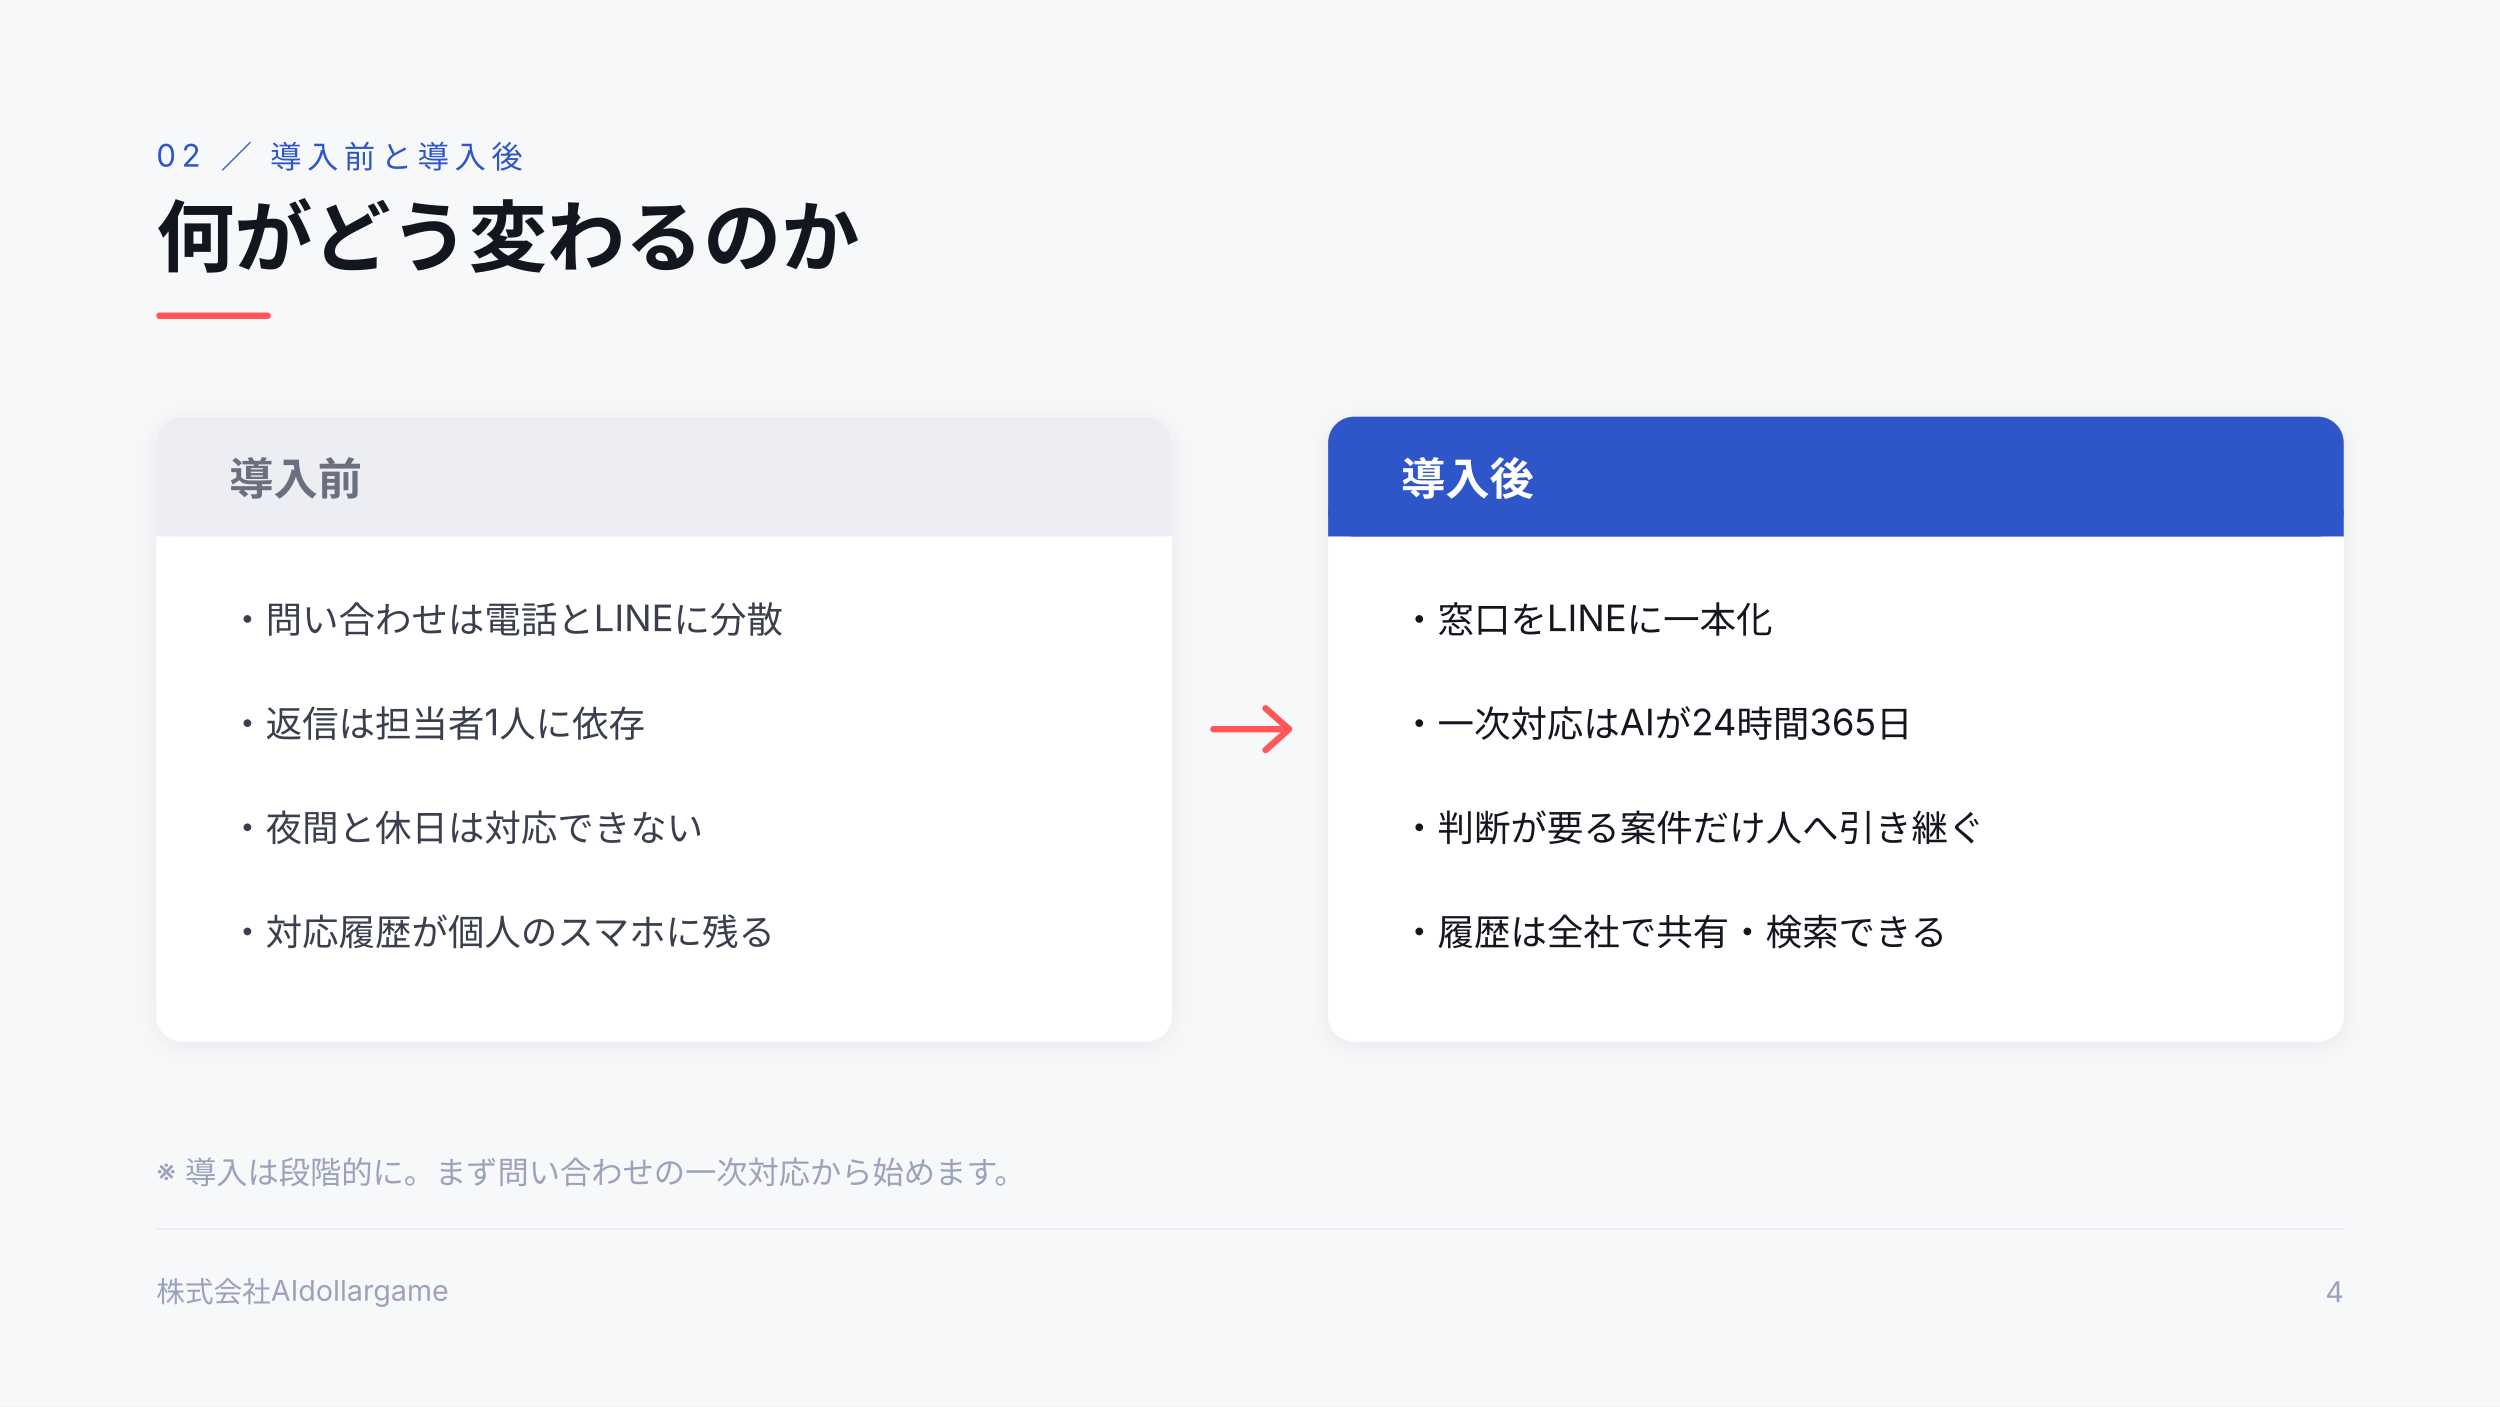
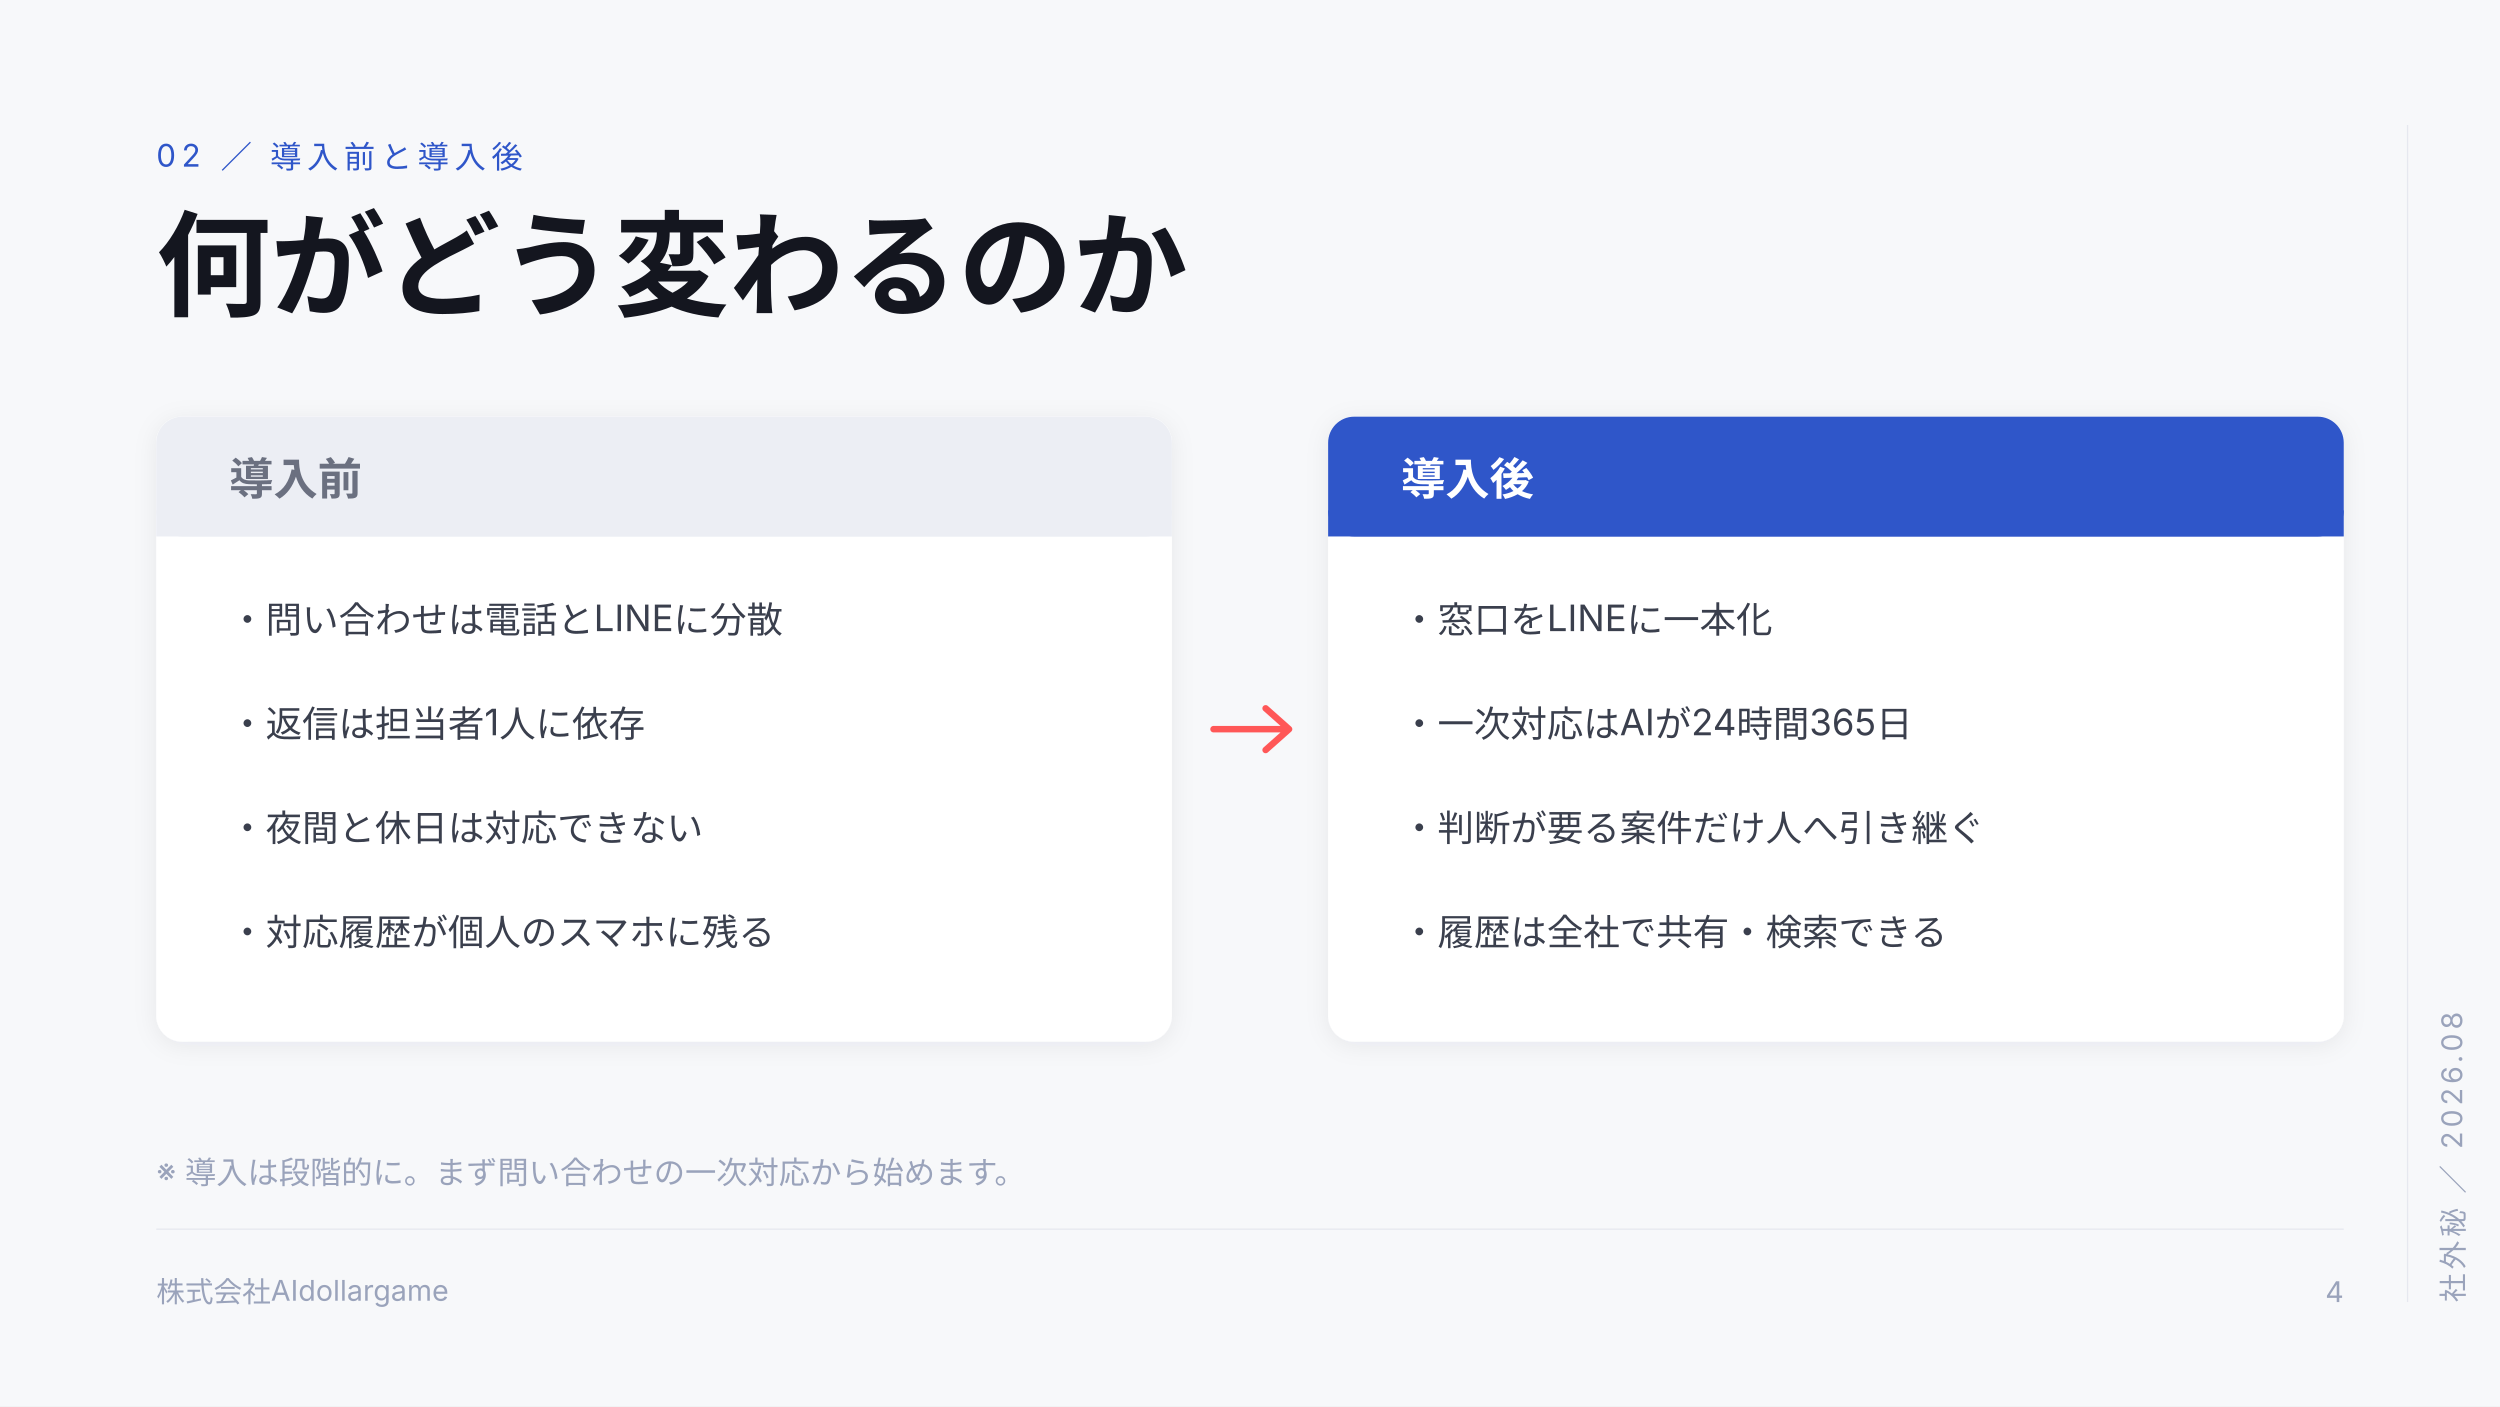
<svg xmlns="http://www.w3.org/2000/svg" viewBox="0 0 1920 1080" width="1920" height="1080" font-family="-apple-system, BlinkMacSystemFont, 'Hiragino Sans', 'Hiragino Kaku Gothic ProN', 'Yu Gothic Medium', Meiryo, sans-serif">
  <defs>
    <filter id="card2" x="-10%" y="-10%" width="120%" height="130%">
      <feDropShadow dx="0" dy="3" stdDeviation="9" flood-color="#141e46" flood-opacity="0.07" />
    </filter>
  </defs>
  <rect width="1920" height="1080" fill="#f7f8fa" />
  <text data-edit="kicker" x="120" y="128" font-size="24" fill="#2f56c9" letter-spacing="0.18em">02 ／ 導入前と導入後</text>
-   <text data-edit="title" x="120" y="204" font-size="60" font-weight="700" fill="#14161f">何がどう変わるのか</text>
-   <rect x="120" y="240" width="88" height="5" rx="2.5" fill="#ff5757" />
+   <text data-edit="title" x="120" y="236" font-size="88" font-weight="700" fill="#14161f">何がどう変わるのか</text>
  <rect x="120" y="320" width="780" height="480" rx="20" fill="#ffffff" filter="url(#card2)" />
  <rect x="120" y="320" width="780" height="92" rx="20" fill="#eceef4" />
  <rect x="120" y="392" width="780" height="20" fill="#eceef4" />
  <text data-edit="left-head" x="176" y="380" font-size="34" font-weight="700" fill="#6b7080">導入前</text>
  <g data-edit="left-items" font-size="28" fill="#3a3f4d">
    <text x="176" y="486">・問い合わせは電話とLINEに分散</text>
    <text x="176" y="566">・返信は担当者1人に依存</text>
    <text x="176" y="646">・夜間と休日は対応できない</text>
    <text x="176" y="726">・対応履歴が個人のスマホに残る</text>
  </g>
  <path d="M932 560 L 988 560 M 972 544 L 990 560 L 972 576" fill="none" stroke="#ff5757" stroke-width="5" stroke-linecap="round" stroke-linejoin="round" />
  <rect x="1020" y="320" width="780" height="480" rx="20" fill="#ffffff" filter="url(#card2)" />
  <rect x="1020" y="320" width="780" height="92" rx="20" fill="#2f56c9" />
  <rect x="1020" y="392" width="780" height="20" fill="#2f56c9" />
  <text data-edit="right-head" x="1076" y="380" font-size="34" font-weight="700" fill="#ffffff">導入後</text>
-   <g data-edit="right-items" font-size="28" fill="#14161f">
+   <g data-edit="right-items" font-size="28" fill="#3a3f4d">
    <text x="1076" y="486">・窓口をLINEに一本化</text>
    <text x="1076" y="566">・一次対応はAIが24時間365日</text>
    <text x="1076" y="646">・判断が要る案件だけ人へ引き継ぐ</text>
    <text x="1076" y="726">・履歴は全社で共有・検索できる</text>
  </g>
  <text data-edit="note" x="120" y="908" font-size="24" fill="#9aa3bb">※ 導入は段階的に。まず問い合わせの一次対応から始めます。</text>
  <line x1="120" y1="944" x2="1800" y2="944" stroke="#e6e8ef" stroke-width="1" />
  <text x="120" y="1000" font-size="22" fill="#9aa3bb">株式会社AIdollargame</text>
  <text data-edit="pageno" x="1800" y="1000" font-size="22" fill="#9aa3bb" text-anchor="end">4</text>
+   <line x1="1849" y1="96" x2="1849" y2="1000" stroke="#e6e8ef" stroke-width="1" />
+   <text data-edit="sidebar" transform="rotate(-90 1892 1000)" x="1892" y="1000" font-size="22" fill="#9aa3bb" letter-spacing="0.14em">社外秘 ／ 2026.08</text>
</svg>
